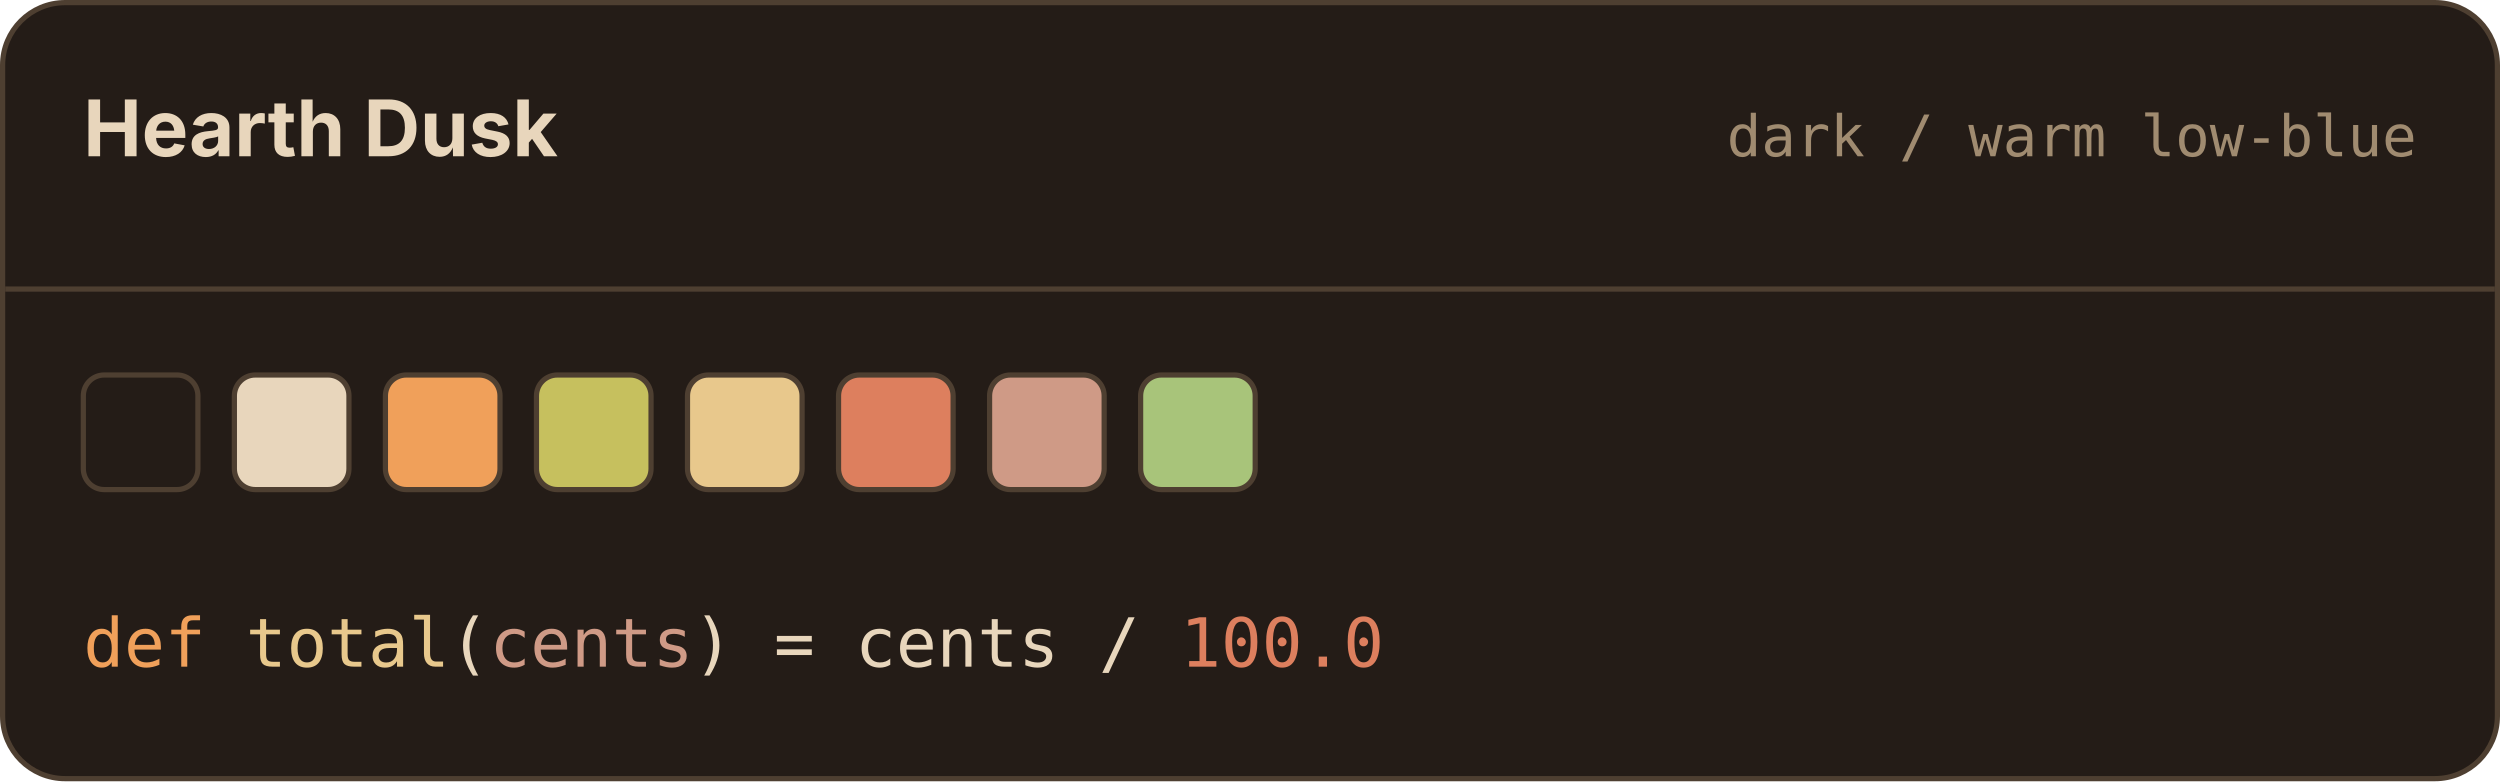
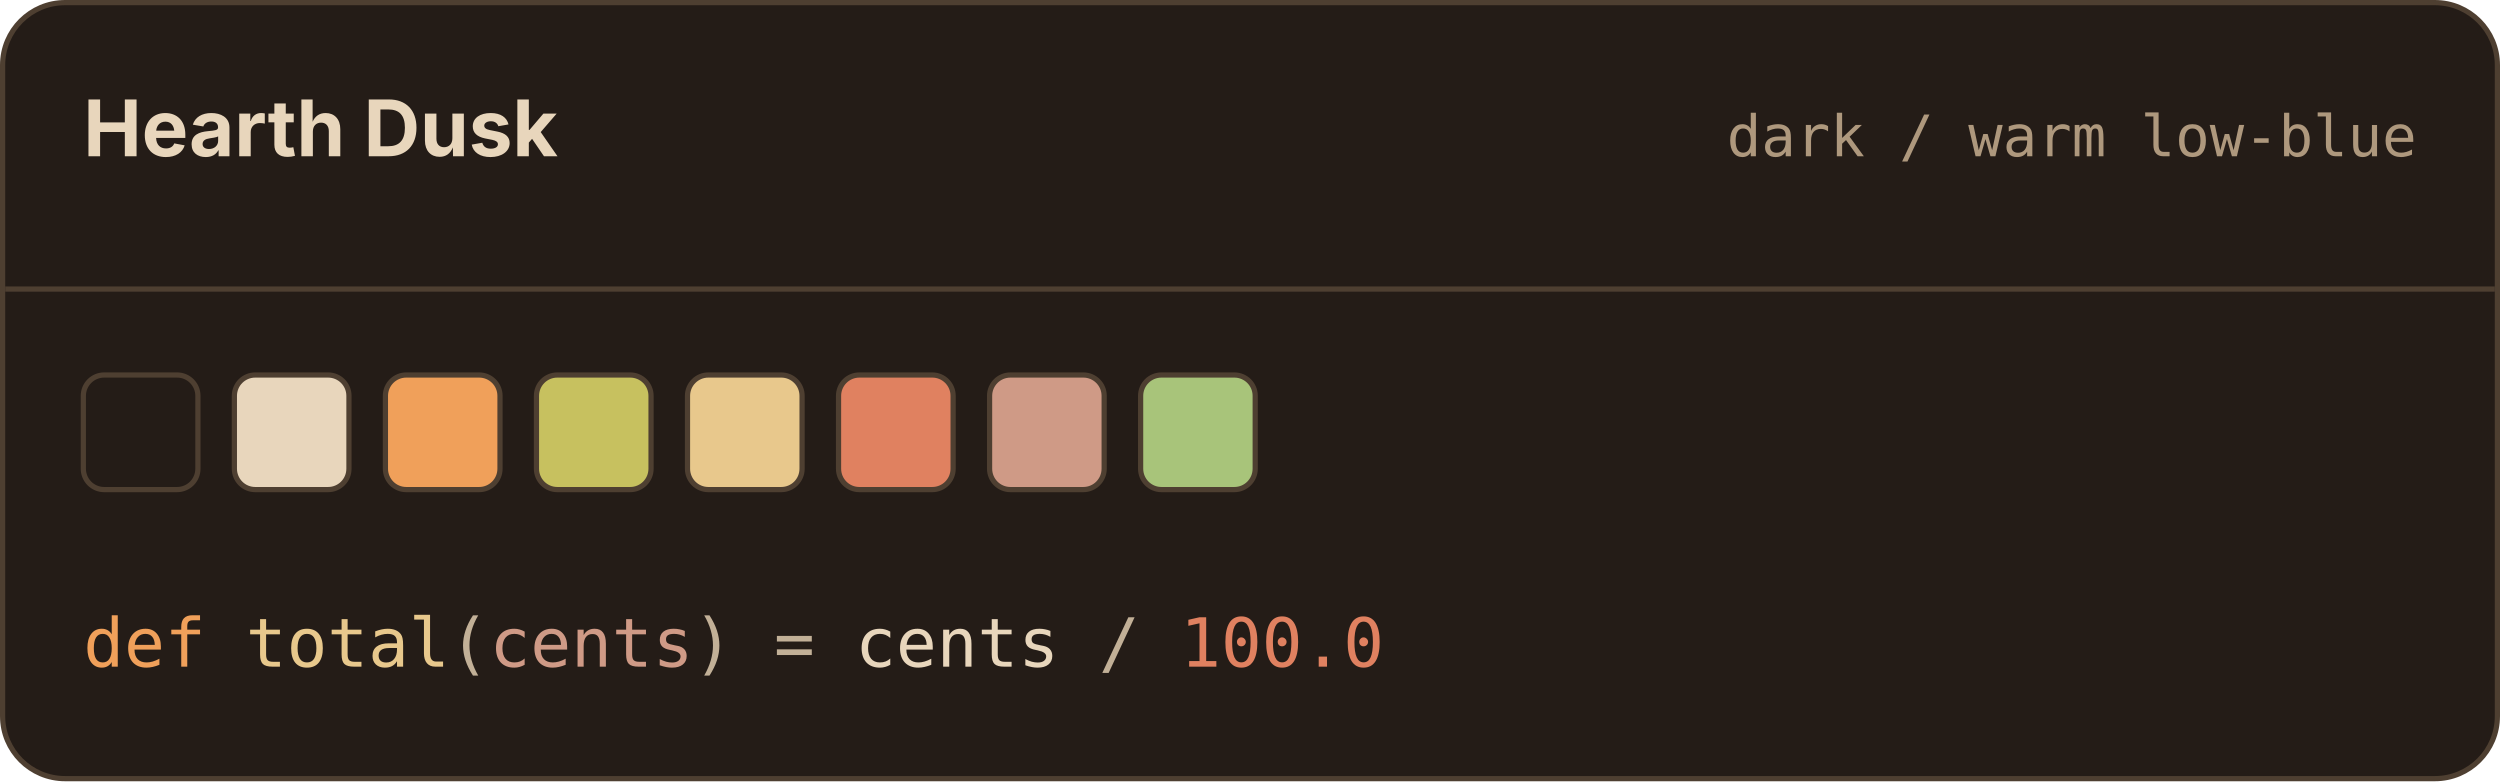
<svg xmlns="http://www.w3.org/2000/svg" width="480" height="150" viewBox="0 0 480 150" role="img" aria-labelledby="swatch-title">
  <rect x="0.5" y="0.5" width="479" height="149" rx="12" fill="#241c17" stroke="#4e3f31" />
  <text x="16" y="30" fill="#e8d6bc" font-family="system-ui, -apple-system, BlinkMacSystemFont, Segoe UI, sans-serif" font-size="15" font-weight="700">Hearth Dusk</text>
-   <text x="464" y="30" fill="#a08b70" font-family="ui-monospace, SFMono-Regular, Menlo, monospace" font-size="11" text-anchor="end">dark / warm low-blue</text>
+   <text x="464" y="30" fill="#ae987d" font-family="ui-monospace, SFMono-Regular, Menlo, monospace" font-size="11" text-anchor="end">dark / warm low-blue</text>
  <path d="M 1 55.5 H 479" stroke="#4e3f31" />
  <g font-family="ui-monospace, SFMono-Regular, Menlo, monospace" font-size="13">
    <g>
      <rect x="16" y="72" width="22" height="22" rx="4" fill="#241c17" stroke="#4e3f31" />
    </g>
    <g>
      <rect x="45" y="72" width="22" height="22" rx="4" fill="#e8d6bc" stroke="#4e3f31" />
    </g>
    <g>
      <rect x="74" y="72" width="22" height="22" rx="4" fill="#f0a05a" stroke="#4e3f31" />
    </g>
    <g>
-       <rect x="103" y="72" width="22" height="22" rx="4" fill="#c6c05e" stroke="#4e3f31" />
+       <rect x="103" y="72" width="22" height="22" rx="4" fill="#c7c15f" stroke="#4e3f31" />
    </g>
    <g>
      <rect x="132" y="72" width="22" height="22" rx="4" fill="#e8c88c" stroke="#4e3f31" />
    </g>
    <g>
-       <rect x="161" y="72" width="22" height="22" rx="4" fill="#dd7f5e" stroke="#4e3f31" />
+       <rect x="161" y="72" width="22" height="22" rx="4" fill="#e08160" stroke="#4e3f31" />
    </g>
    <g>
      <rect x="190" y="72" width="22" height="22" rx="4" fill="#cf9a86" stroke="#4e3f31" />
    </g>
    <g>
      <rect x="219" y="72" width="22" height="22" rx="4" fill="#a8c47a" stroke="#4e3f31" />
    </g>
    <text x="16" y="128" fill="#f0a05a">def</text>
    <text x="39.4" y="128" fill="#e8d6bc"> </text>
    <text x="47.2" y="128" fill="#e8c88c">total</text>
-     <text x="86.2" y="128" fill="#e8d6bc">(</text>
+     <text x="86.2" y="128" fill="#c2b097">(</text>
    <text x="94" y="128" fill="#cf9a86">cents</text>
-     <text x="133" y="128" fill="#e8d6bc">)</text>
+     <text x="133" y="128" fill="#c2b097">)</text>
    <text x="140.8" y="128" fill="#e8d6bc"> </text>
-     <text x="148.6" y="128" fill="#e8d6bc">=</text>
+     <text x="148.6" y="128" fill="#c2b097">=</text>
    <text x="156.4" y="128" fill="#e8d6bc"> </text>
    <text x="164.2" y="128" fill="#e8d6bc">cents</text>
    <text x="203.2" y="128" fill="#e8d6bc"> </text>
-     <text x="211" y="128" fill="#e8d6bc">/</text>
+     <text x="211" y="128" fill="#c2b097">/</text>
    <text x="218.8" y="128" fill="#e8d6bc"> </text>
-     <text x="226.6" y="128" fill="#dd7f5e">100.0</text>
+     <text x="226.6" y="128" fill="#e08160">100.0</text>
  </g>
</svg>
